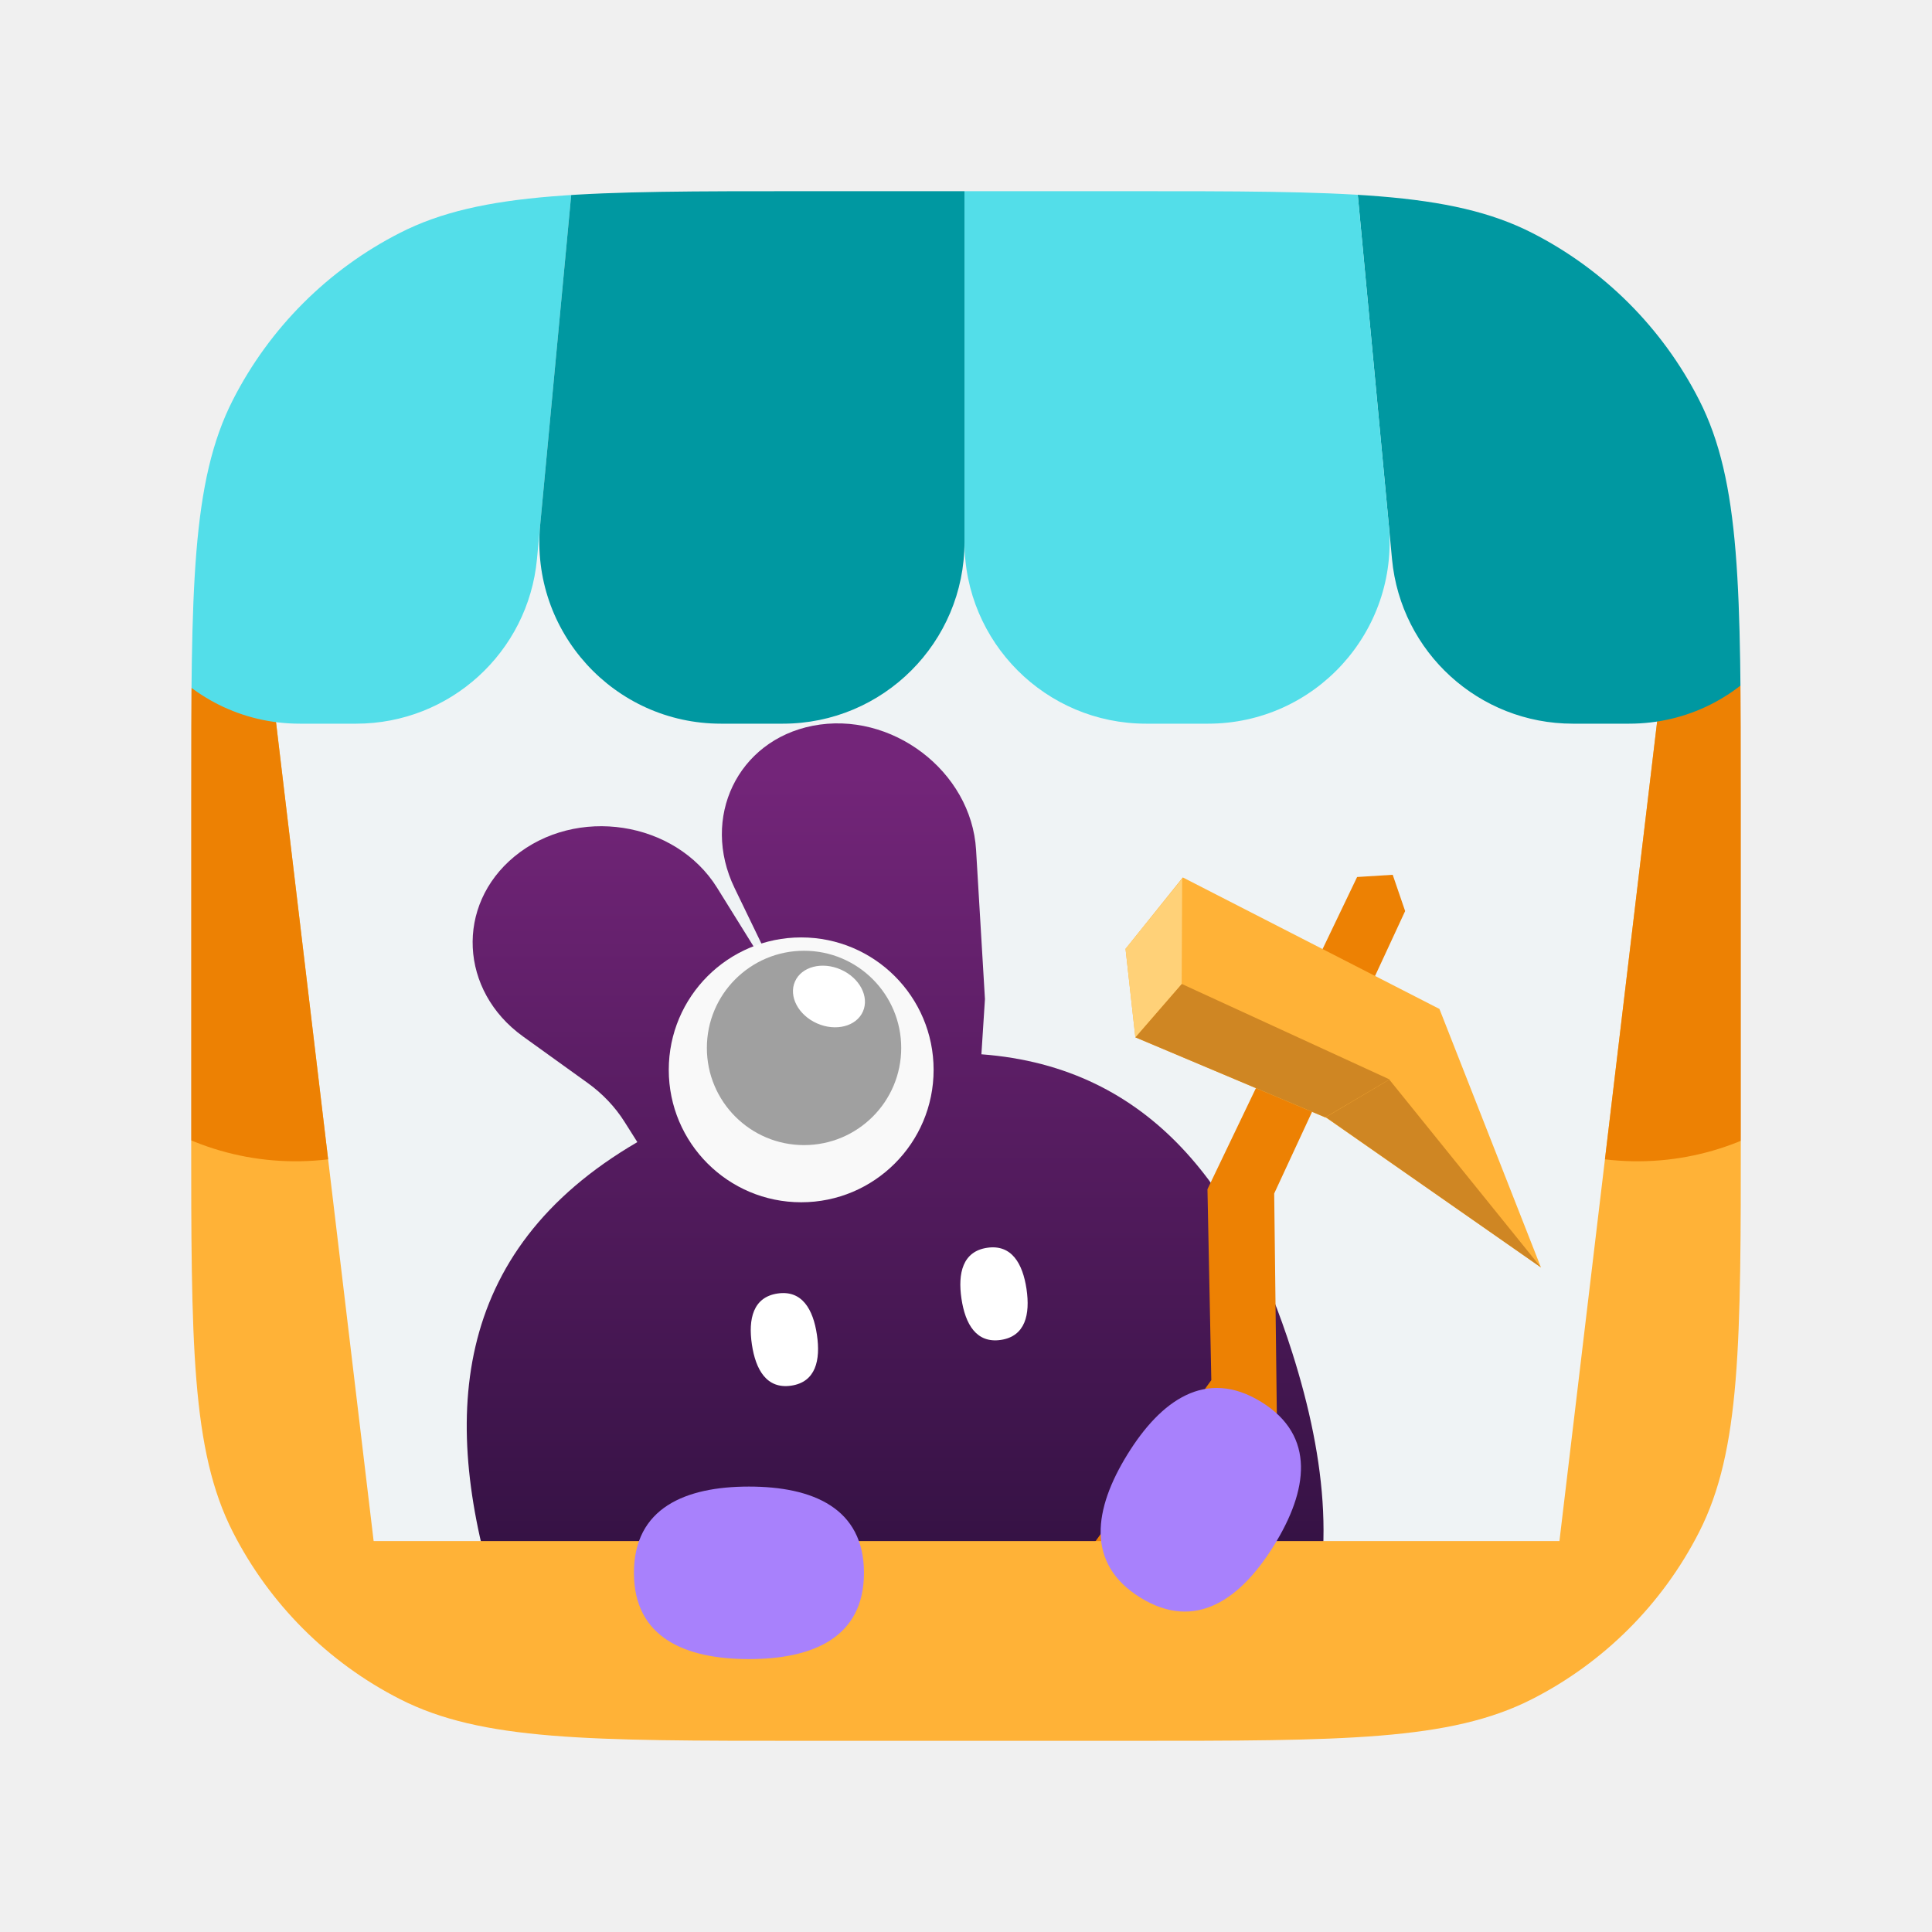
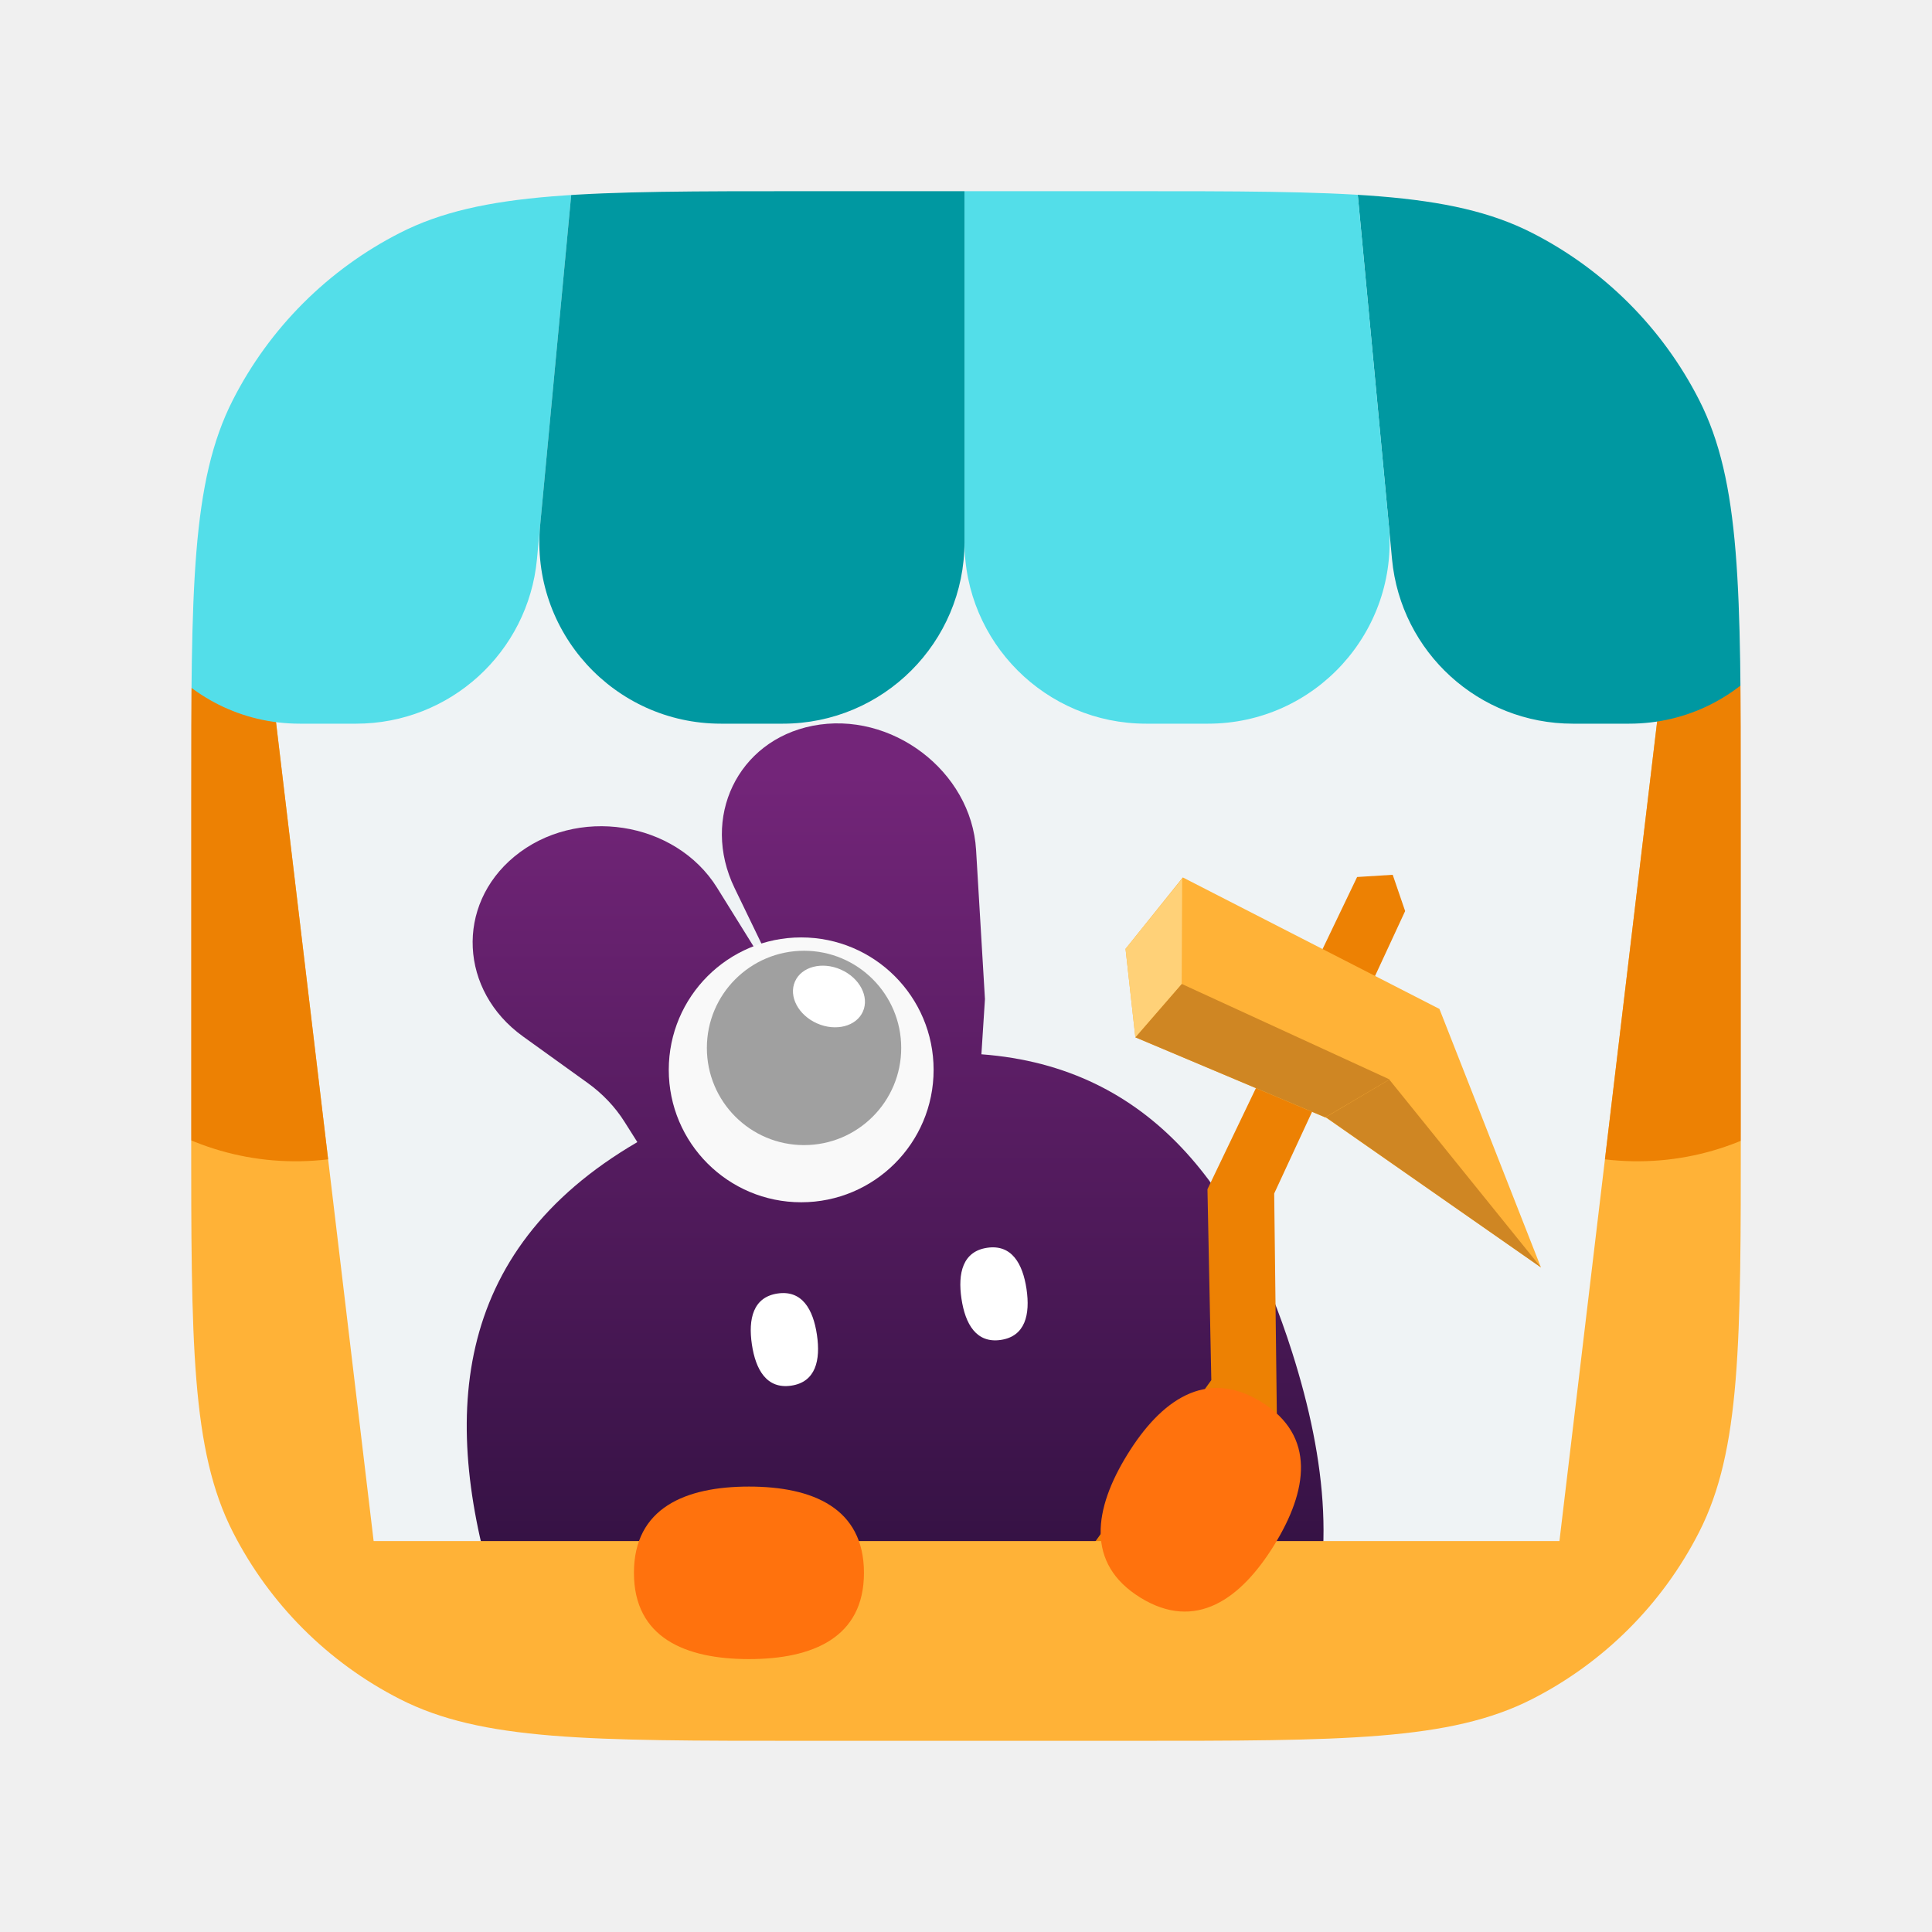
<svg xmlns="http://www.w3.org/2000/svg" width="192" height="192" fill="none" viewBox="0 0 192 192">
  <mask id="mask0_1466" width="154" height="154" x="19" y="19" maskUnits="userSpaceOnUse" style="mask-type:alpha">
    <path fill="#C4C4C4" d="M19 79.8C19 58.518 19 47.877 23.142 39.748C26.785 32.598 32.598 26.785 39.748 23.142C47.877 19 58.518 19 79.8 19H112.2C133.482 19 144.123 19 152.252 23.142C159.402 26.785 165.215 32.598 168.858 39.748C173 47.877 173 58.518 173 79.8V112.2C173 133.482 173 144.123 168.858 152.252C165.215 159.402 159.402 165.215 152.252 168.858C144.123 173 133.482 173 112.2 173H79.8C58.518 173 47.877 173 39.748 168.858C32.598 165.215 26.785 159.402 23.142 152.252C19 144.123 19 133.482 19 112.2V79.8Z" />
  </mask>
  <g mask="url(#mask0_1466)">
    <path fill="#EFF3F5" d="M19 79.8C19 58.518 19 47.877 23.142 39.748C26.785 32.598 32.598 26.785 39.748 23.142C47.877 19 58.518 19 79.8 19H112.2C133.482 19 144.123 19 152.252 23.142C159.402 26.785 165.215 32.598 168.858 39.748C173 47.877 173 58.518 173 79.8V112.2C173 133.482 173 144.123 168.858 152.252C165.215 159.402 159.402 165.215 152.252 168.858C144.123 173 133.482 173 112.2 173H79.8C58.518 173 47.877 173 39.748 168.858C32.598 165.215 26.785 159.402 23.142 152.252C19 144.123 19 133.482 19 112.2V79.8Z" />
    <path fill="url(#paint0_linear_1466)" fill-rule="evenodd" d="M80.756 72.129C88.578 70.59 96.536 76.631 97.001 84.461L97.883 99.287L97.531 104.774C114.509 106.046 123.33 118.388 128.411 134.388C135.267 155.983 132.713 176.064 101.372 186.015C70.032 195.965 56.362 181.035 49.505 159.441C43.776 141.395 44.618 124.406 63.339 113.502L62.059 111.476C61.124 109.997 59.884 108.691 58.409 107.629L51.975 103.001C45.669 98.465 45.257 89.971 51.108 85.132C57.25 80.051 67.126 81.568 71.267 88.229L77.468 98.203C77.233 97.243 76.892 96.299 76.451 95.387L73.001 88.251C69.62 81.258 73.306 73.595 80.756 72.129Z" clip-rule="evenodd" />
    <path fill="#fff" d="M78.632 137.705C76.198 138.066 75.096 136.134 74.721 133.606C74.346 131.077 74.84 128.909 77.274 128.547C79.708 128.186 80.81 130.118 81.185 132.647C81.56 135.175 81.067 137.344 78.632 137.705Z" />
    <path fill="#fff" d="M99.461 133.16C97.027 133.521 95.925 131.59 95.549 129.061C95.174 126.532 95.668 124.364 98.102 124.003C100.536 123.642 101.638 125.573 102.014 128.102C102.389 130.631 101.895 132.799 99.461 133.16Z" />
    <path fill="#ED8103" d="M139.641 90.541L138.406 86.935L134.868 87.156L119.996 118.183L120.379 137.155L106.653 156.252L109.499 160.057L114.267 160.78L126.89 140.492L126.628 118.609L139.641 90.541Z" />
    <path fill="#FFB237" d="M143.049 100.267L117.547 87.198L111.854 94.295L112.83 103.088L131.841 111.109L153.138 125.957L143.049 100.267Z" />
    <path fill="#CF8623" d="M117.433 97.78L138.09 107.27L131.705 111.039L112.829 103.087L117.433 97.78Z" />
    <path fill="#FFD178" d="M111.854 94.295L112.83 103.088L117.434 97.78L117.483 87.322L111.854 94.295Z" />
    <path fill="#CF8623" d="M131.756 111.023L138.069 107.29L153.139 125.957L131.756 111.023Z" />
    <path fill="#FFB237" d="M-4.762 160.337C-4.762 156.367 -1.543 153.148 2.427 153.148H189.272C193.242 153.148 196.461 156.367 196.461 160.337V200.401C196.461 204.371 193.242 207.59 189.272 207.59H2.427C-1.543 207.59 -4.762 204.371 -4.762 200.401V160.337Z" />
-     <path fill="#A881FC" d="M85.859 156.307C85.859 162.763 80.742 164.879 74.43 164.879C68.117 164.879 63 162.763 63 156.307C63 149.851 68.117 147.734 74.43 147.734C80.742 147.734 85.859 149.851 85.859 156.307Z" />
-     <path fill="#A881FC" d="M113.33 158.77C107.836 155.379 108.724 149.913 112.041 144.542C115.357 139.171 119.846 135.928 125.34 139.32C130.833 142.712 129.945 148.178 126.628 153.549C123.312 158.92 118.823 162.162 113.33 158.77Z" />
+     <path fill="#FF720D" d="M85.859 156.307C85.859 162.763 80.742 164.879 74.43 164.879C68.117 164.879 63 162.763 63 156.307C63 149.851 68.117 147.734 74.43 147.734C80.742 147.734 85.859 149.851 85.859 156.307Z" />
+     <path fill="#FF720D" d="M113.33 158.77C107.836 155.379 108.724 149.913 112.041 144.542C115.357 139.171 119.846 135.928 125.34 139.32C130.833 142.712 129.945 148.178 126.628 153.549C123.312 158.92 118.823 162.162 113.33 158.77Z" />
    <path fill="#FFB237" d="M-1.258 59.807L25.622 56.602L39.259 170.991L12.379 174.196L-1.258 59.807Z" />
    <path fill="#ED8103" d="M-1.258 59.807L25.622 56.602L32.609 115.214C17.764 116.984 4.295 106.384 2.525 91.539L-1.258 59.807Z" />
    <path fill="#FFB237" d="M193.365 59.806L166.485 56.602L152.848 170.991L179.728 174.196L193.365 59.806Z" />
    <path fill="#ED8103" d="M193.365 59.806L166.485 56.602L159.498 115.214C174.343 116.984 187.812 106.384 189.582 91.538L193.365 59.806Z" />
    <path fill="#0098A1" d="M167.998 1.374C166.139 -6.465 159.138 -12 151.081 -12C140.836 -12 132.812 -3.186 133.772 7.014L138.337 55.561C139.209 64.832 146.992 71.918 156.304 71.918H161.902C173.553 71.918 182.151 61.042 179.462 49.706L167.998 1.374Z" />
    <path fill="#53DEE9" d="M23.701 1.374C25.561 -6.465 32.562 -12 40.618 -12C50.863 -12 58.887 -3.186 57.928 7.014L53.363 55.561C52.491 64.832 44.708 71.918 35.395 71.918H29.797C18.146 71.918 9.549 61.042 12.238 49.706L23.701 1.374Z" />
    <path fill="#53DEE9" d="M133.522 4.357C132.65 -4.914 124.867 -12 115.554 -12H113.897C103.93 -12 95.85 -3.92 95.85 6.047V53.871C95.85 63.838 103.93 71.918 113.897 71.918H120.051C130.686 71.918 139.015 62.769 138.019 52.181L133.522 4.357Z" />
    <path fill="#0098A1" d="M58.178 4.357C59.05 -4.914 66.833 -12 76.145 -12H77.803C87.77 -12 95.85 -3.92 95.85 6.047V53.871C95.85 63.838 87.77 71.918 77.803 71.918H71.648C61.014 71.918 52.685 62.769 53.681 52.181L58.178 4.357Z" />
    <circle cx="79.621" cy="106.32" r="13.16" fill="#F9F9F9" />
    <circle cx="79.905" cy="104.142" r="9.657" fill="#A0A0A0" />
    <ellipse cx="82.381" cy="99.03" fill="#fff" rx="3.691" ry="2.924" transform="rotate(23.8464 82.3808 99.0302)" />
  </g>
  <defs>
    <linearGradient id="paint0_linear_1466" x1="85.765" x2="85.765" y1="77" y2="189.164" gradientUnits="userSpaceOnUse">
      <stop stop-color="#732579" />
      <stop offset="1" stop-color="#19092C" />
    </linearGradient>
  </defs>
</svg>
